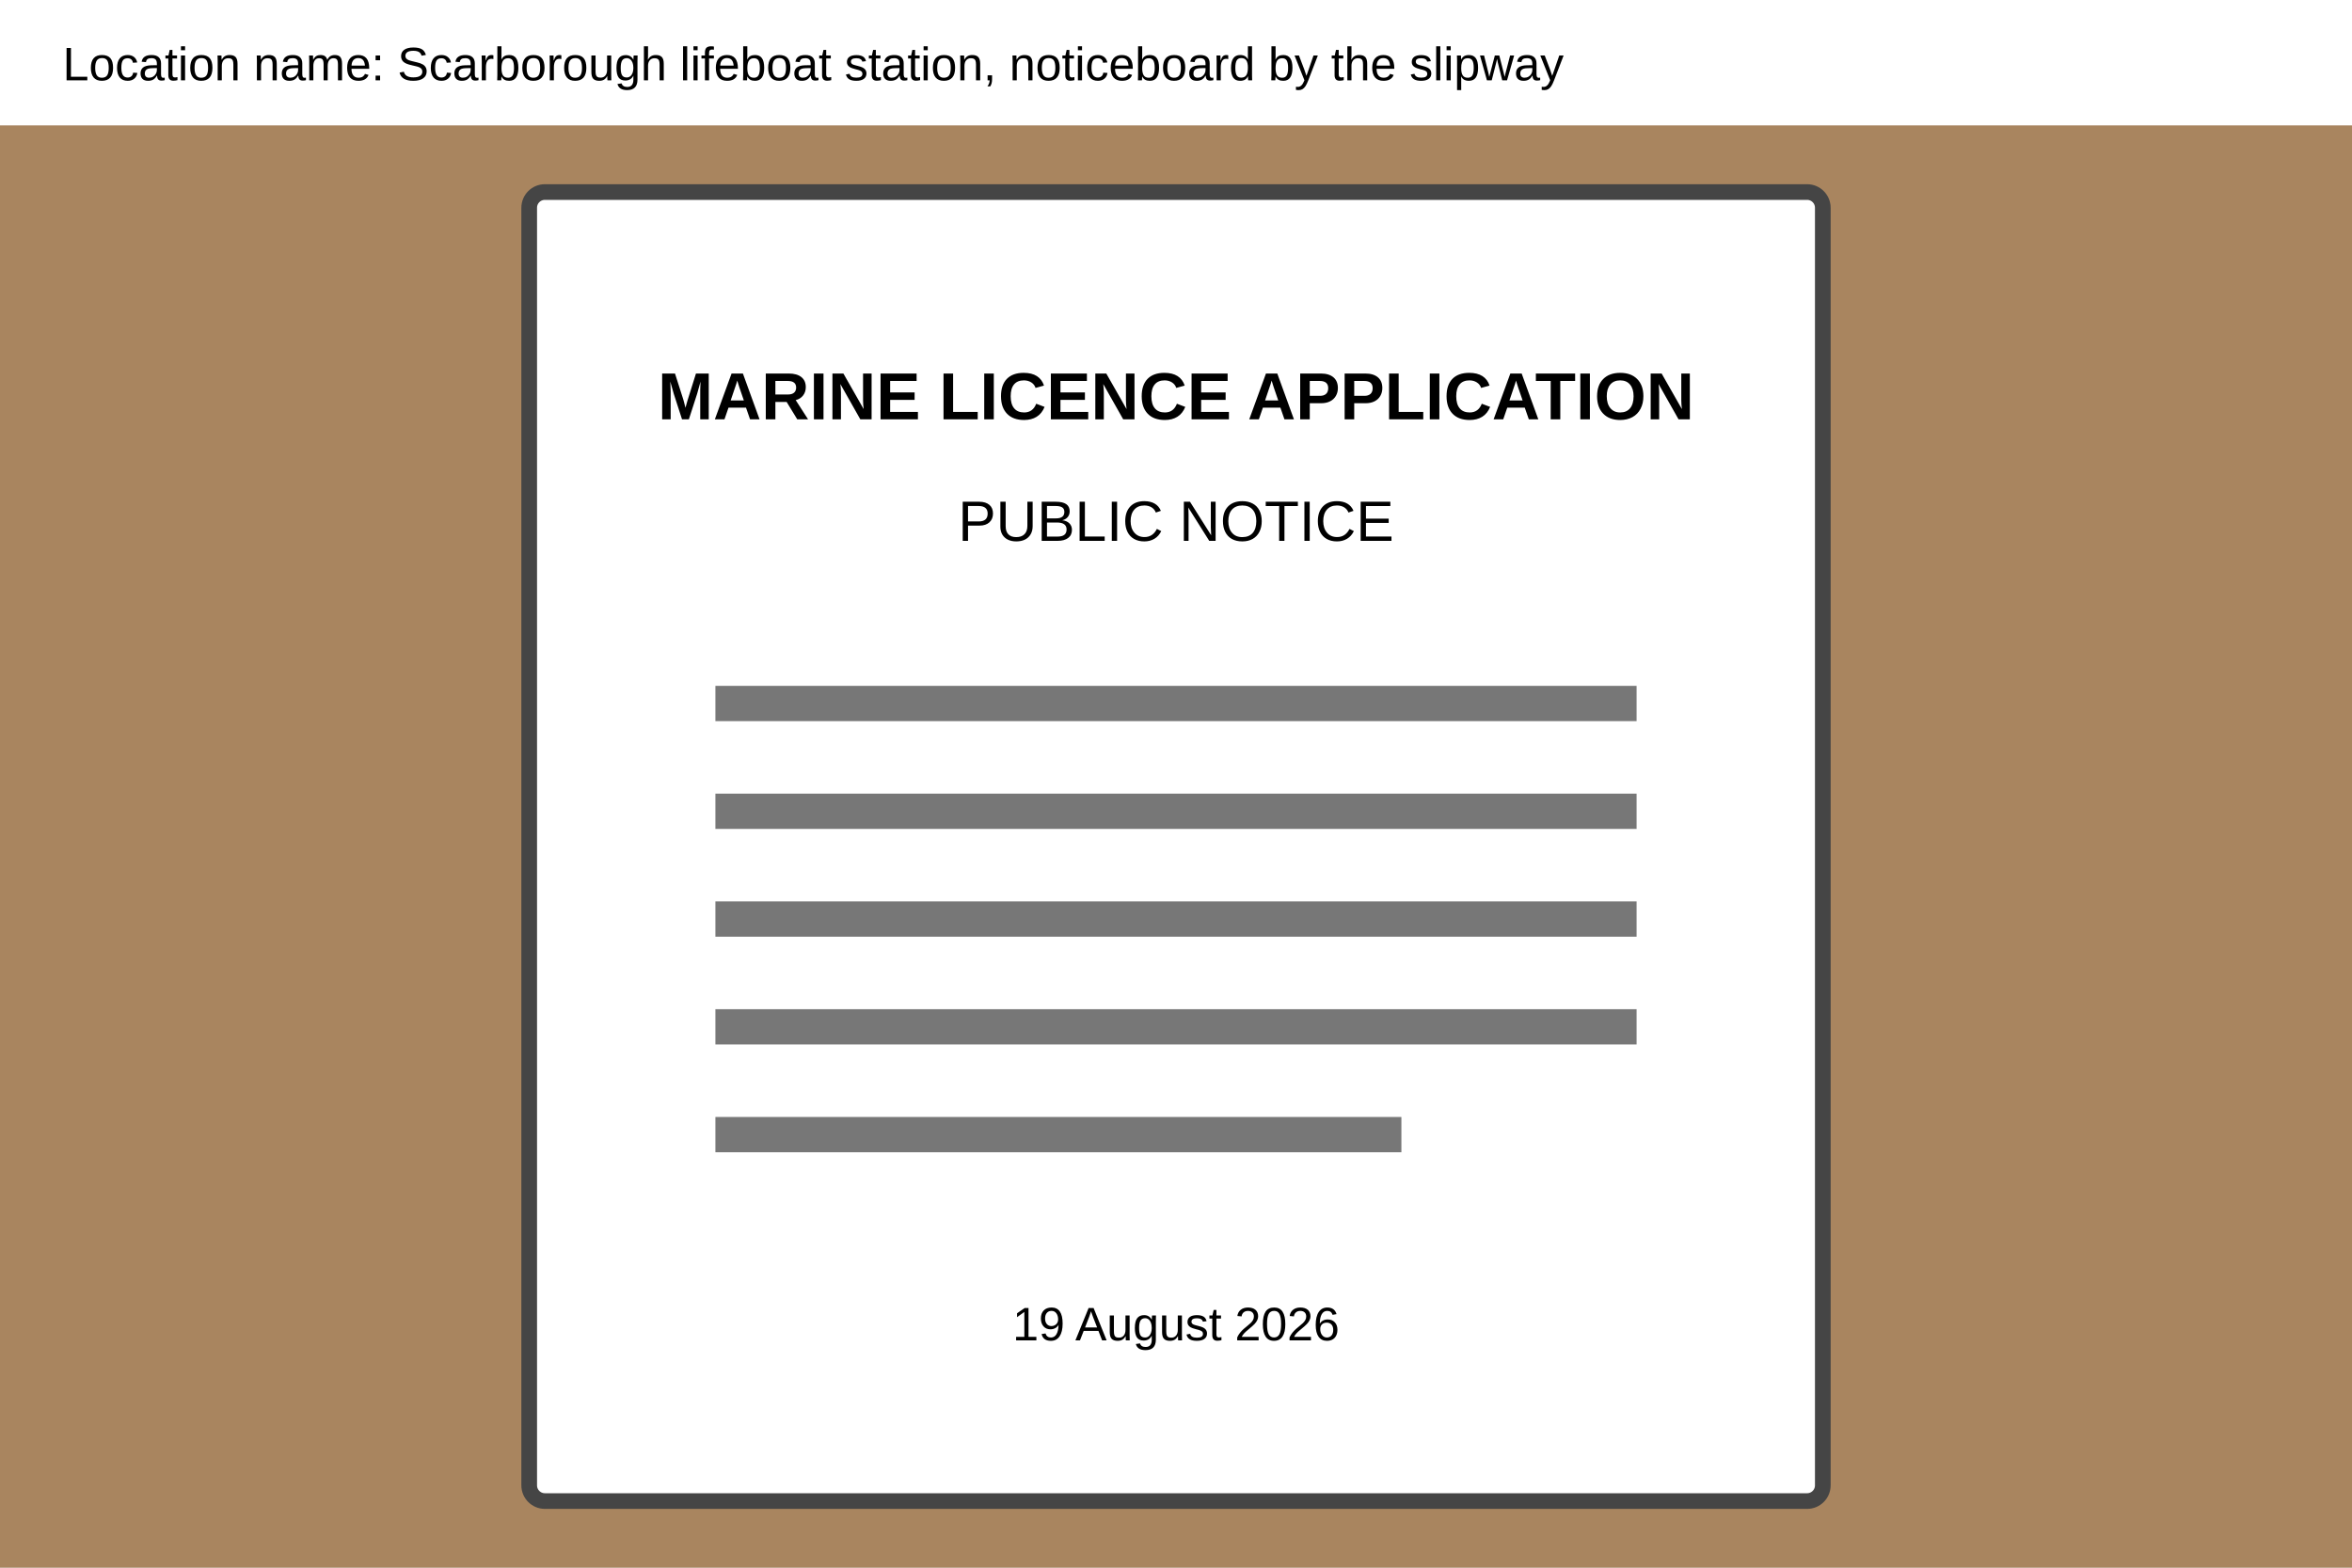
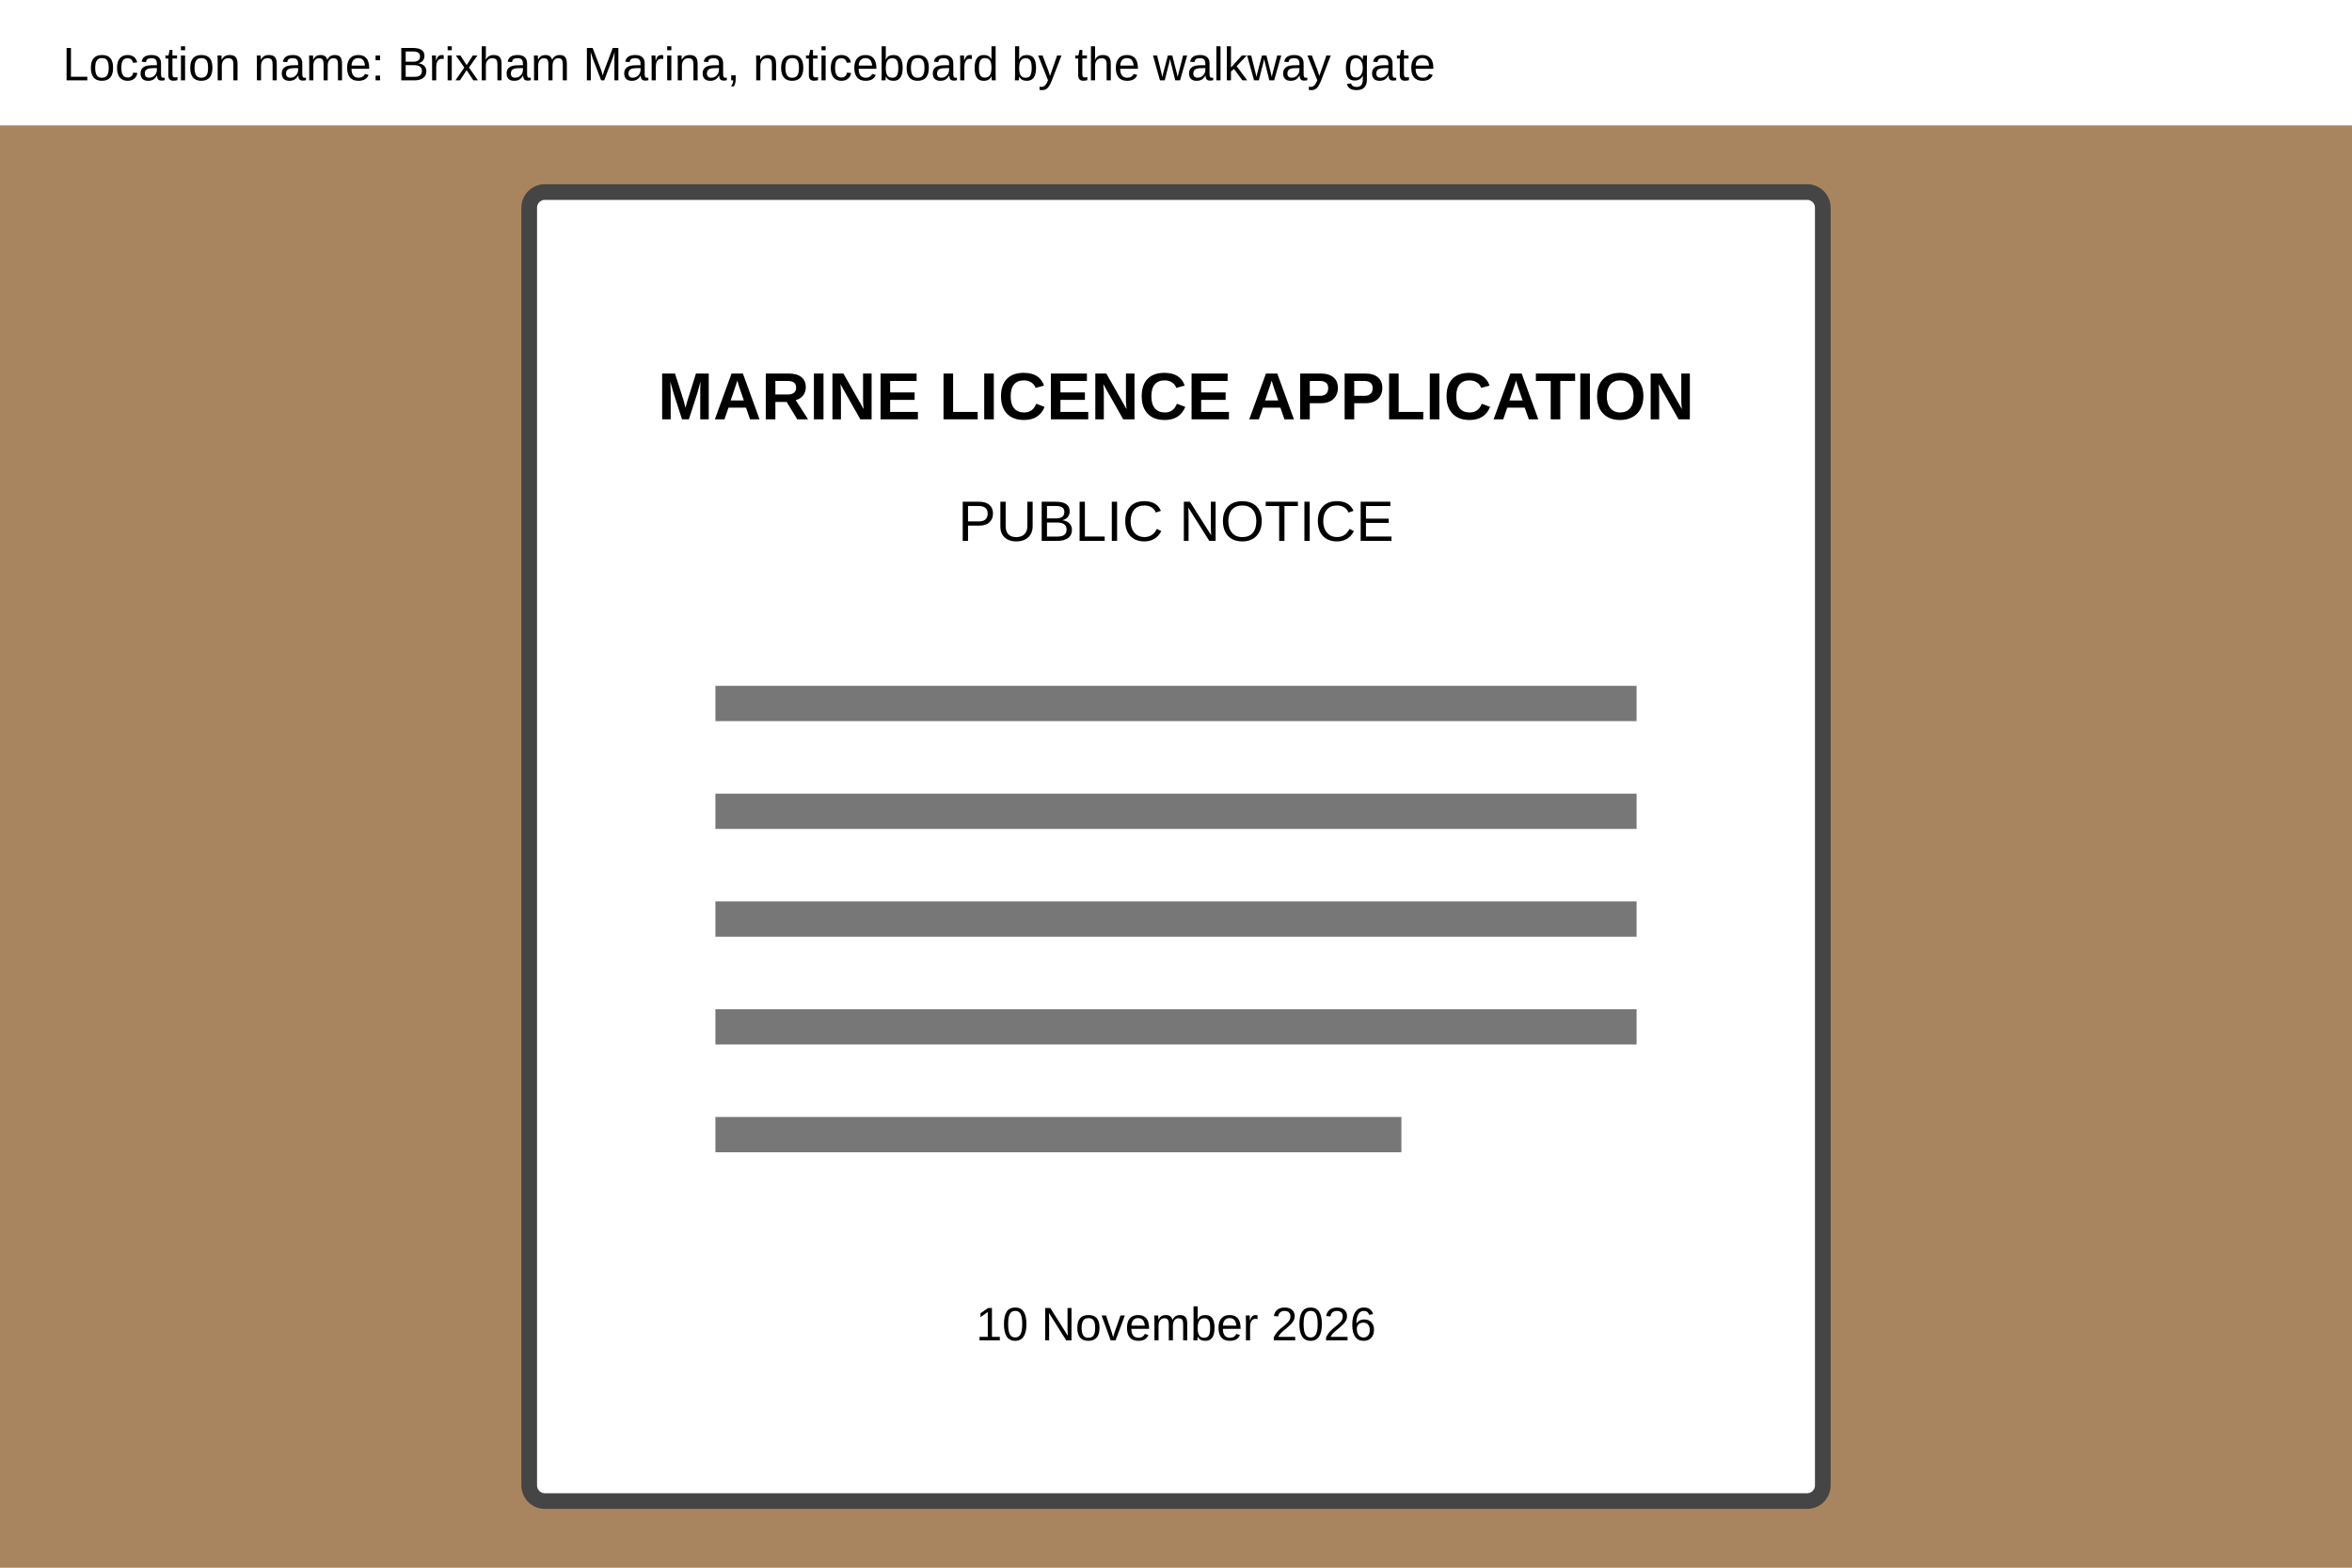
<svg xmlns="http://www.w3.org/2000/svg" width="1200" height="800" viewBox="0 0 1200 800">
  <rect width="1200" height="64" fill="#fff" />
-   <text x="32" y="41" font-family="Arial" font-size="24">Location name: Scarborough lifeboat station, noticeboard by the slipway</text>
+   <text x="32" y="41" font-family="Arial" font-size="24">Location name: Brixham Marina, noticeboard by the walkway gate</text>
  <g transform="translate(0 64)">
    <rect width="1200" height="736" fill="#a9855f" />
    <rect x="270" y="34" width="660" height="668" rx="8" fill="#fff" stroke="#454545" stroke-width="8" />
    <text x="600" y="150" text-anchor="middle" font-family="Arial" font-size="34" font-weight="700">MARINE LICENCE APPLICATION</text>
    <text x="600" y="212" text-anchor="middle" font-family="Arial" font-size="29">PUBLIC NOTICE</text>
    <path d="M365 295h470M365 350h470M365 405h470M365 460h470M365 515h350" stroke="#777" stroke-width="18" />
-     <text x="600" y="620" text-anchor="middle" font-family="Arial" font-size="24">19 August 2026</text>
+     <text x="600" y="620" text-anchor="middle" font-family="Arial" font-size="24">10 November 2026</text>
  </g>
</svg>
